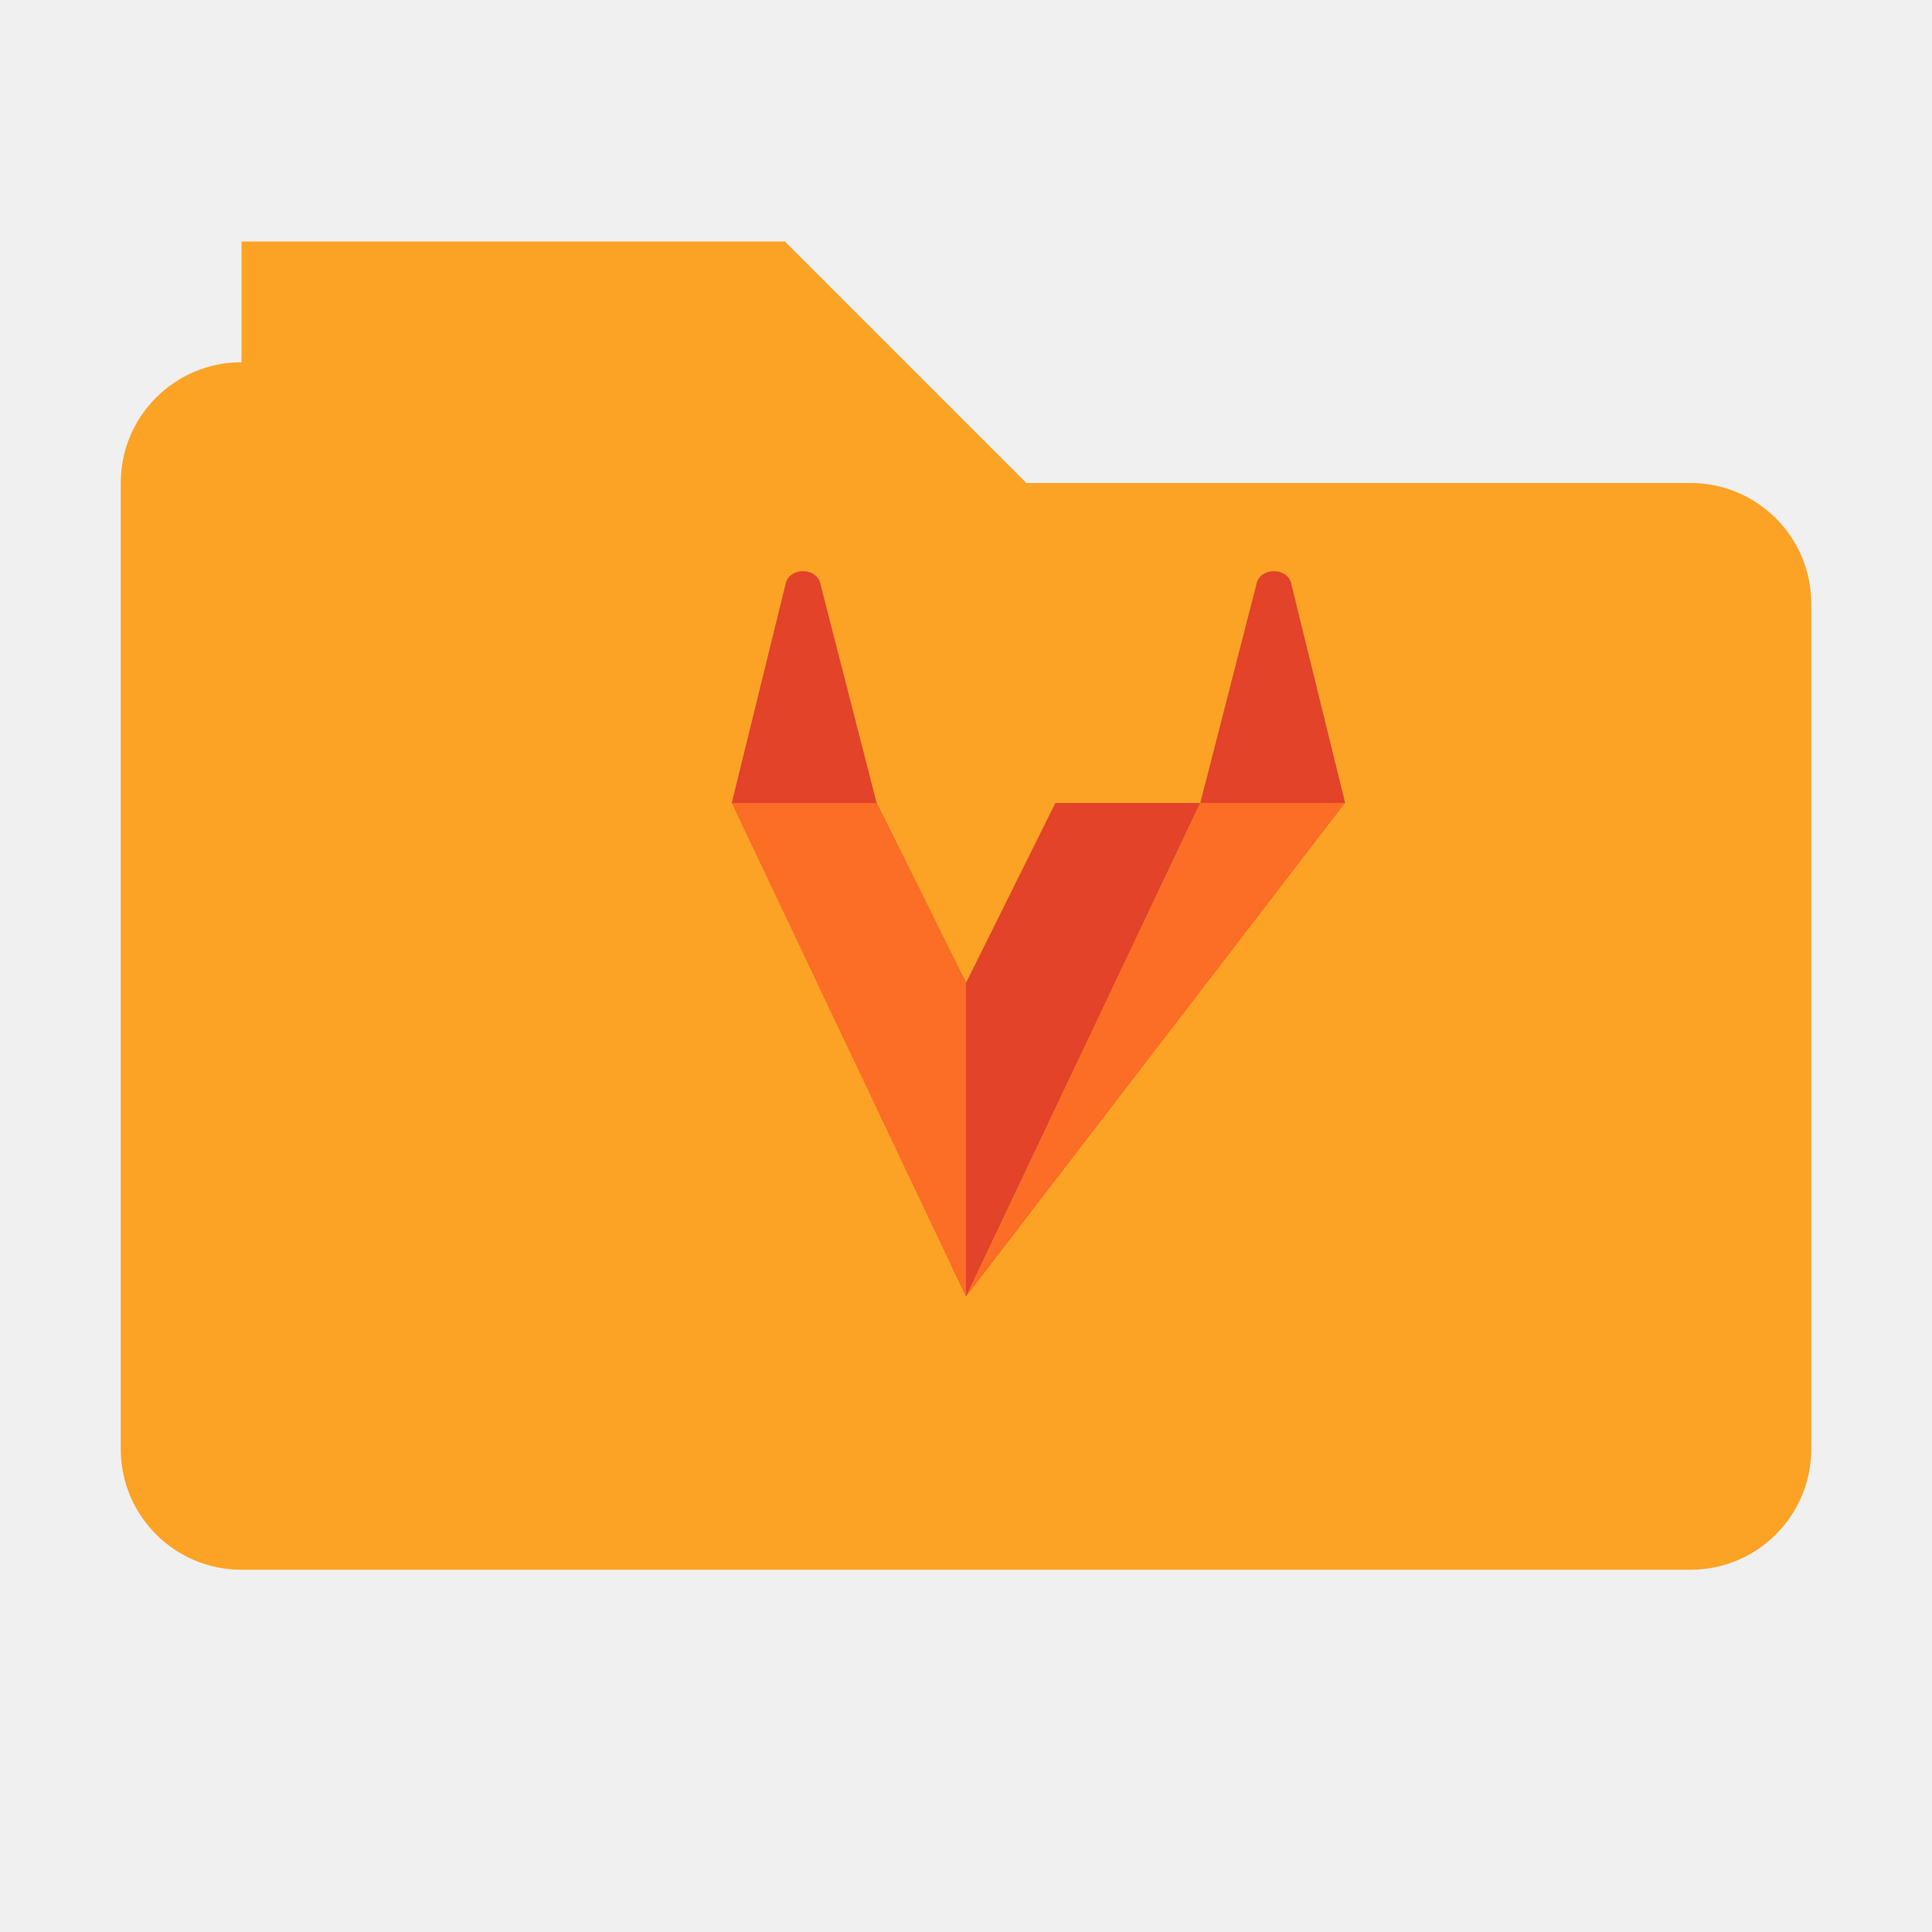
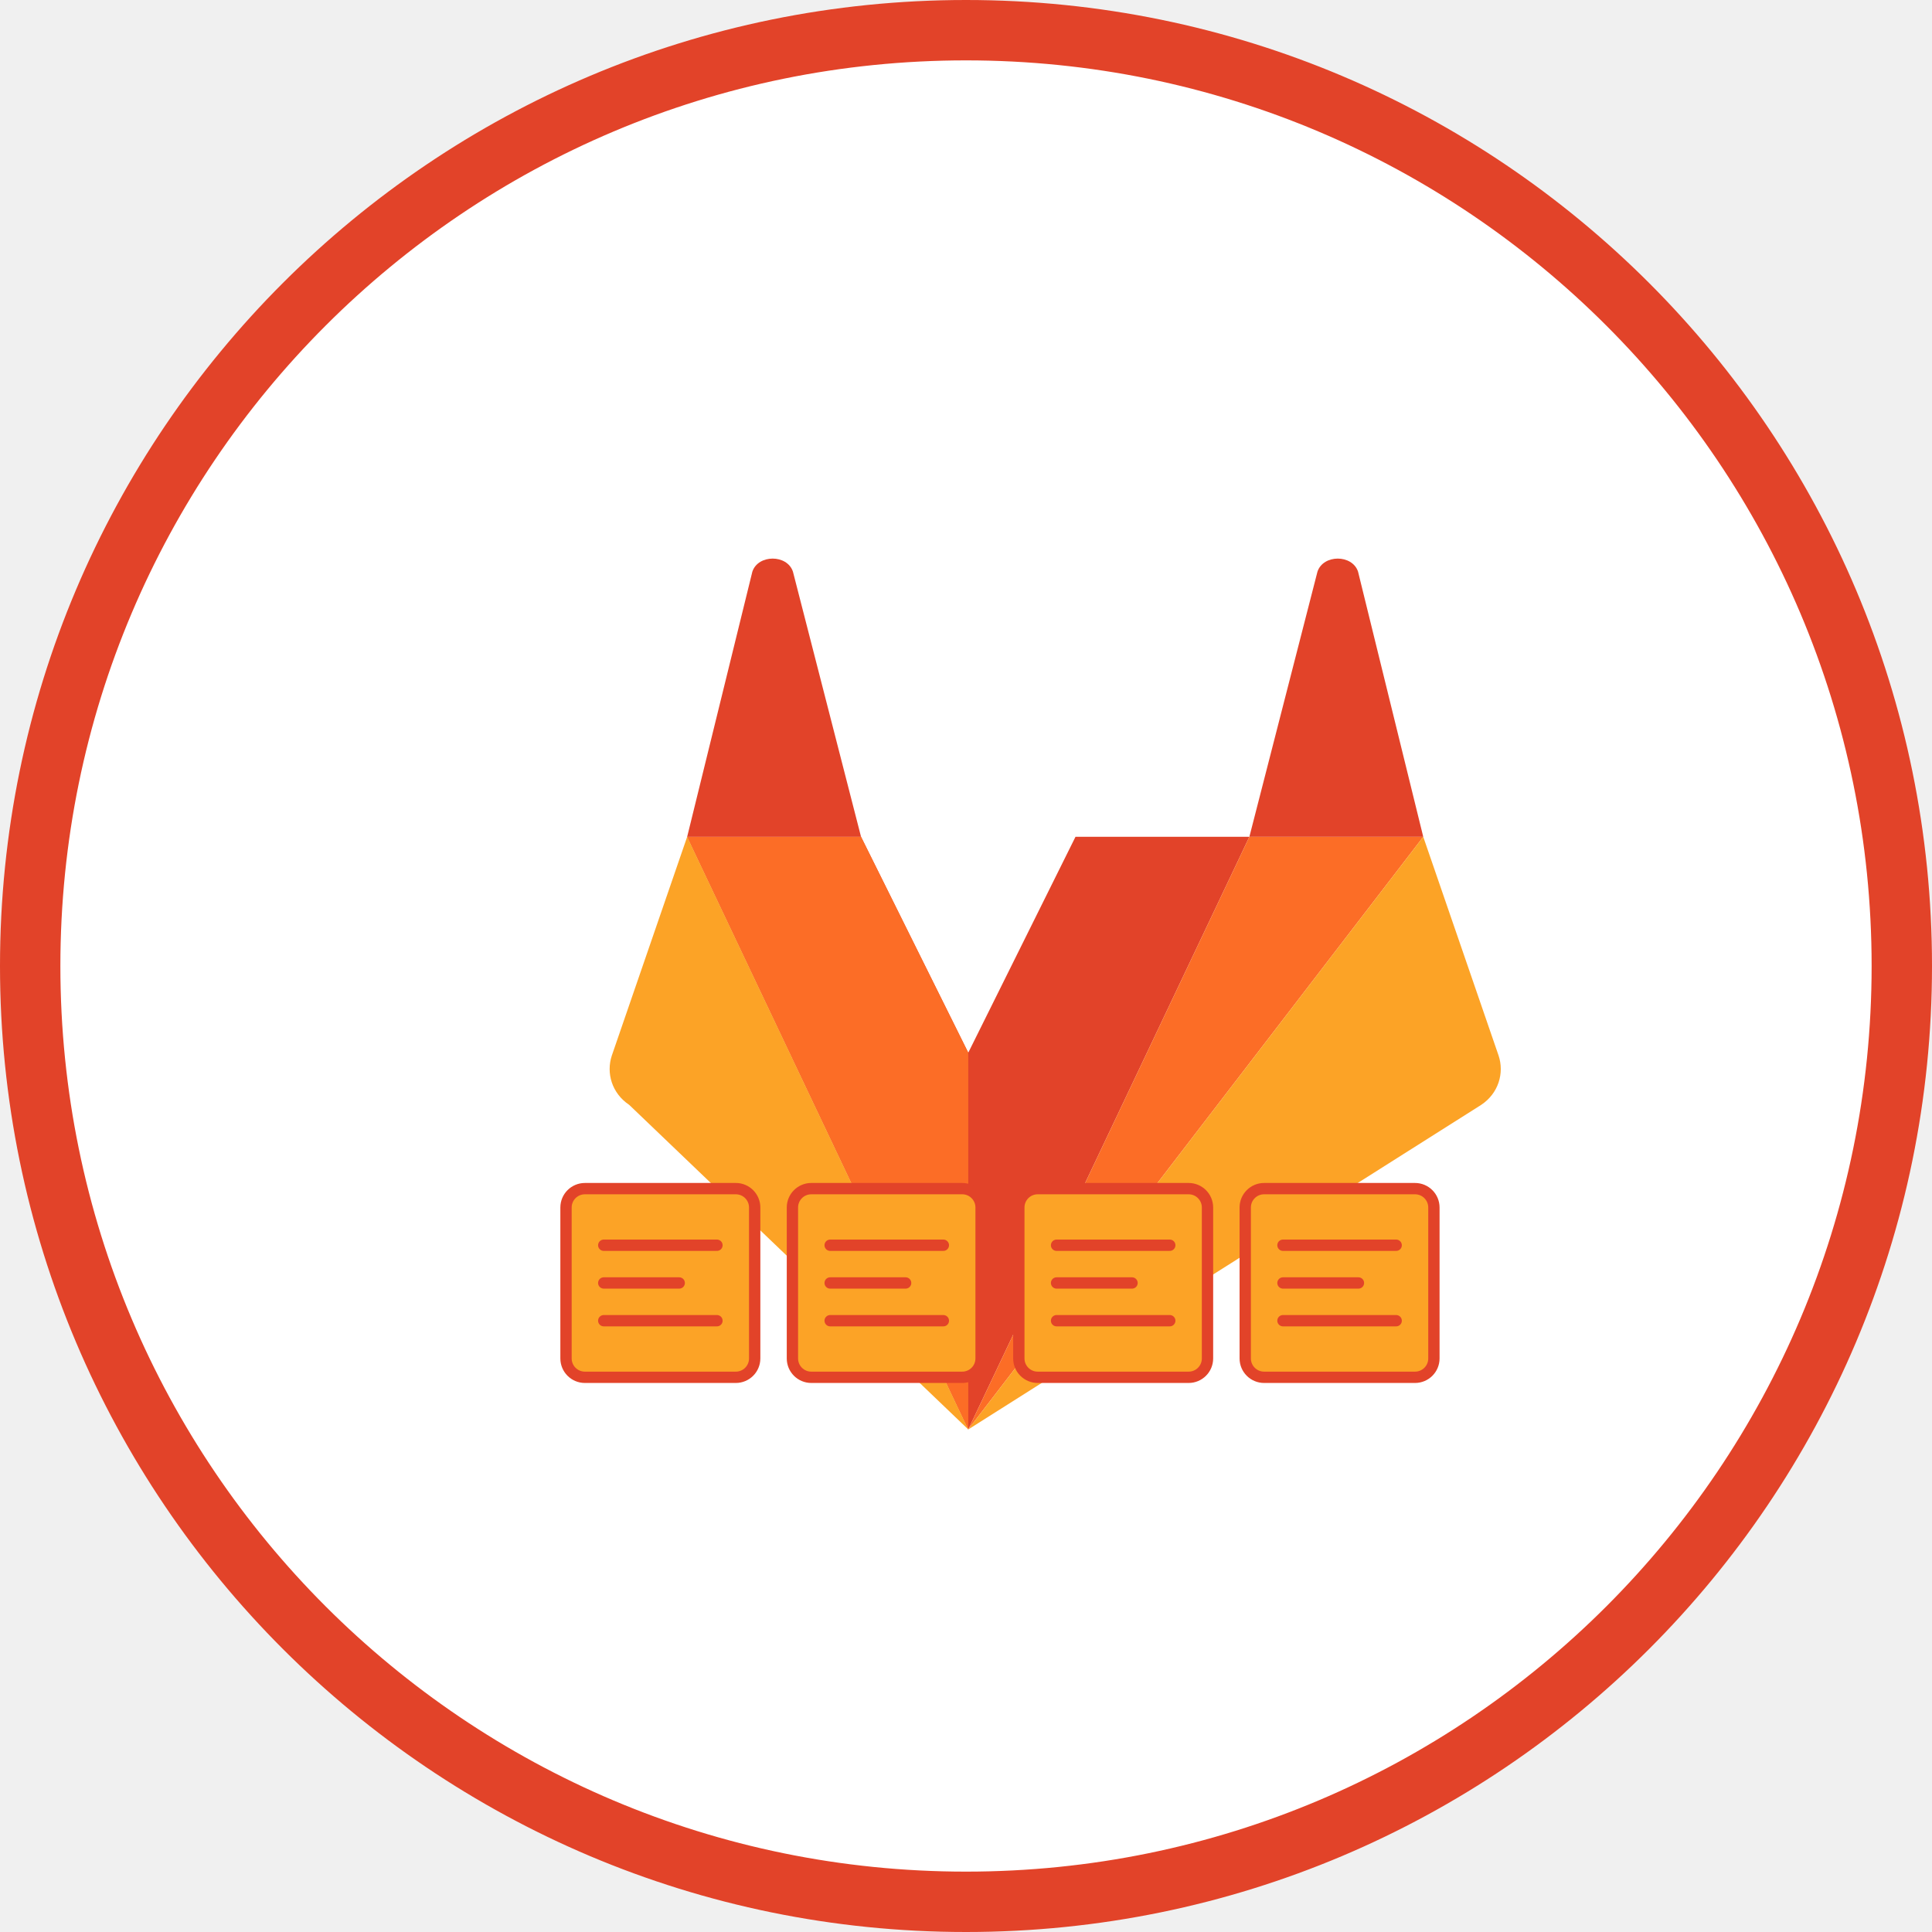
<svg xmlns="http://www.w3.org/2000/svg" width="512" height="512" viewBox="0 0 512 512" fill="none">
-   <path d="M64 96c-17.7 0-32 14.3-32 32v256c0 17.7 14.3 32 32 32h384c17.7 0 32-14.3 32-32V160c0-17.7-14.3-32-32-32H272l-64-64H64z" fill="#FCA326" />
-   <g transform="translate(128, 128) scale(0.5)">
+   <circle cx="256" cy="256" r="248" fill="#FFFFFF" stroke="#E24329" stroke-width="16" />
+   <g transform="translate(103, 120) scale(0.6)">
    <path d="M256 431.36L380.16 169.6h-76.8L256 264.96l-47.36-95.36h-76.8L256 431.36z" fill="#E24329" />
    <path d="M256 431.36L131.84 169.6h76.8L256 264.96V431.36z" fill="#FC6D26" />
    <path d="M131.84 169.6L98.56 266.24c-2.56 7.68 0 16.64 7.68 21.76L256 431.36 131.84 169.6z" fill="#FCA326" />
    <path d="M131.84 169.6h76.8L178.56 52.48c-2.56-7.68-15.36-7.68-17.92 0l-28.8 117.12z" fill="#E24329" />
    <path d="M256 431.36L380.16 169.6h76.8L256 431.36z" fill="#FC6D26" />
    <path d="M456.96 169.6l33.28 96.64c2.56 7.68 0 16.64-7.68 21.76L256 431.36 456.96 169.6z" fill="#FCA326" />
    <path d="M456.96 169.6h-76.8l30.08-117.12c2.56-7.68 15.36-7.68 17.92 0l28.8 117.12z" fill="#E24329" />
  </g>
+   <g transform="translate(150, 315)">
+     <rect x="0" y="0" width="50" height="50" rx="5" fill="#FCA326" stroke="#E24329" stroke-width="3" />
+     <rect x="60" y="0" width="50" height="50" rx="5" fill="#FCA326" stroke="#E24329" stroke-width="3" />
+     <rect x="120" y="0" width="50" height="50" rx="5" fill="#FCA326" stroke="#E24329" stroke-width="3" />
+     <rect x="180" y="0" width="50" height="50" rx="5" fill="#FCA326" stroke="#E24329" stroke-width="3" />
+     <line x1="10" y1="15" x2="40" y2="15" stroke="#E24329" stroke-width="3" stroke-linecap="round" />
+     <line x1="10" y1="25" x2="30" y2="25" stroke="#E24329" stroke-width="3" stroke-linecap="round" />
+     <line x1="10" y1="35" x2="40" y2="35" stroke="#E24329" stroke-width="3" stroke-linecap="round" />
+     <line x1="70" y1="15" x2="100" y2="15" stroke="#E24329" stroke-width="3" stroke-linecap="round" />
+     <line x1="70" y1="25" x2="90" y2="25" stroke="#E24329" stroke-width="3" stroke-linecap="round" />
+     <line x1="70" y1="35" x2="100" y2="35" stroke="#E24329" stroke-width="3" stroke-linecap="round" />
+     <line x1="130" y1="15" x2="160" y2="15" stroke="#E24329" stroke-width="3" stroke-linecap="round" />
+     <line x1="130" y1="25" x2="150" y2="25" stroke="#E24329" stroke-width="3" stroke-linecap="round" />
+     <line x1="130" y1="35" x2="160" y2="35" stroke="#E24329" stroke-width="3" stroke-linecap="round" />
+     <line x1="190" y1="15" x2="220" y2="15" stroke="#E24329" stroke-width="3" stroke-linecap="round" />
+     <line x1="190" y1="25" x2="210" y2="25" stroke="#E24329" stroke-width="3" stroke-linecap="round" />
+     <line x1="190" y1="35" x2="220" y2="35" stroke="#E24329" stroke-width="3" stroke-linecap="round" />
+   </g>
</svg>
